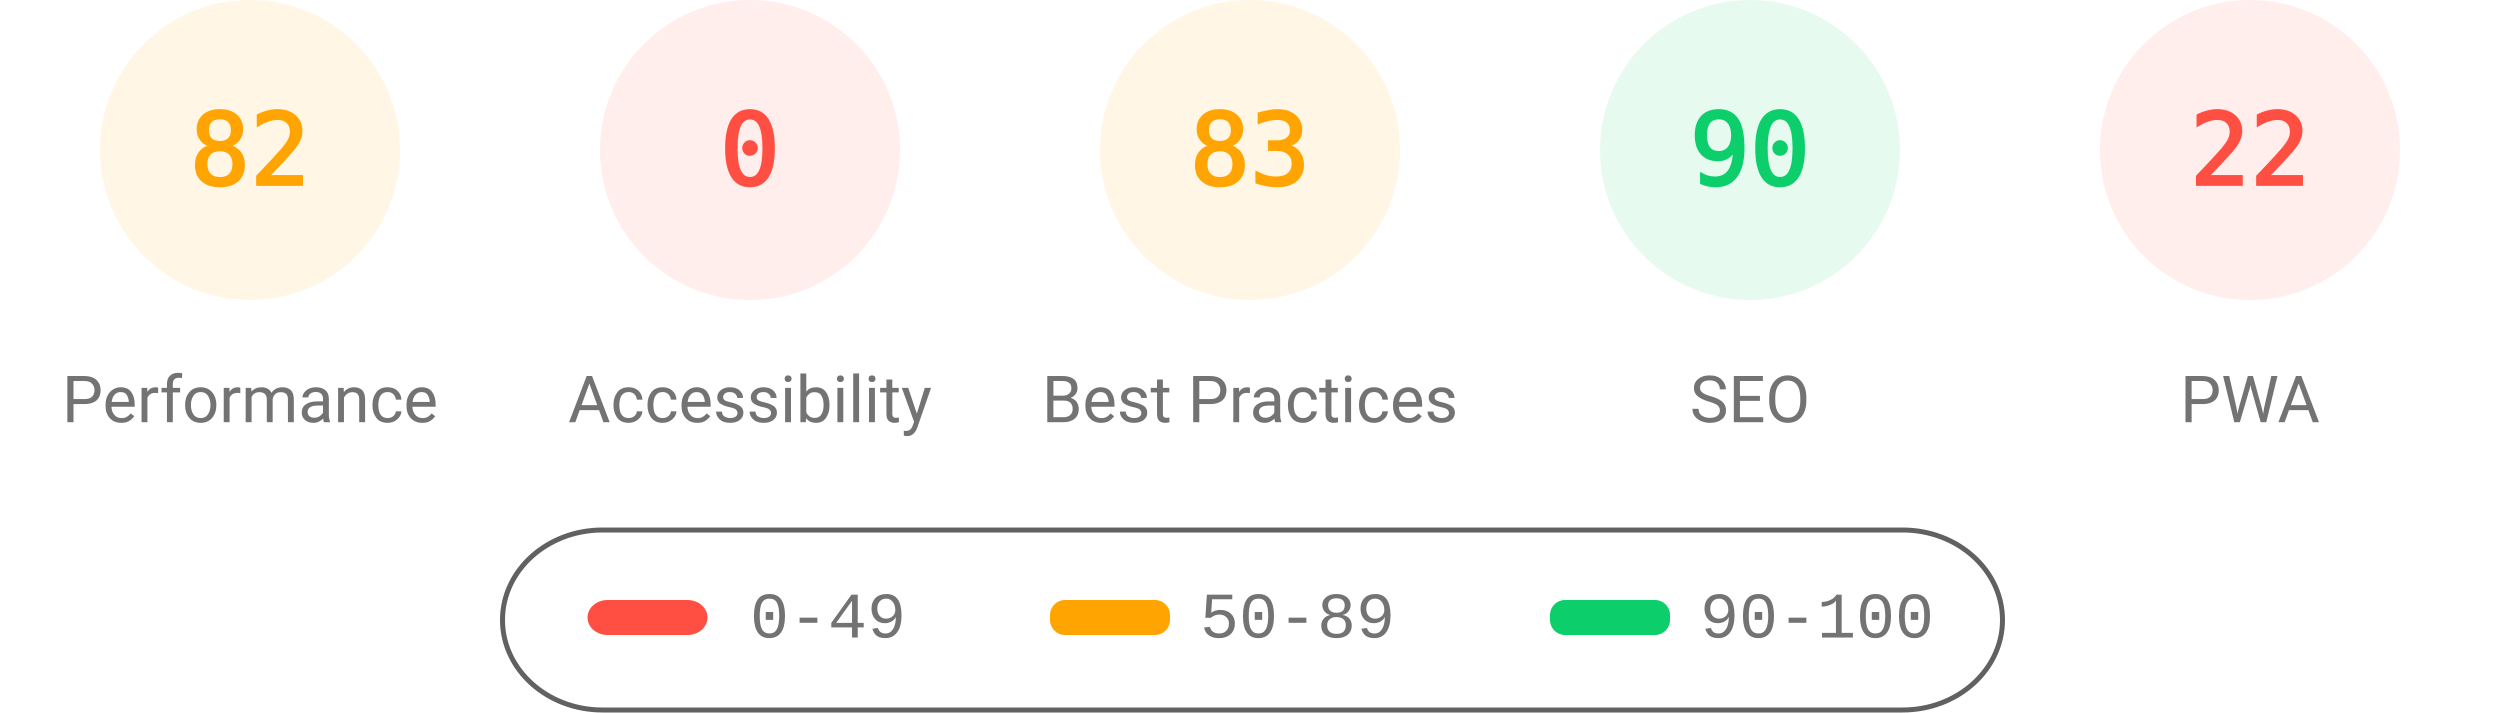
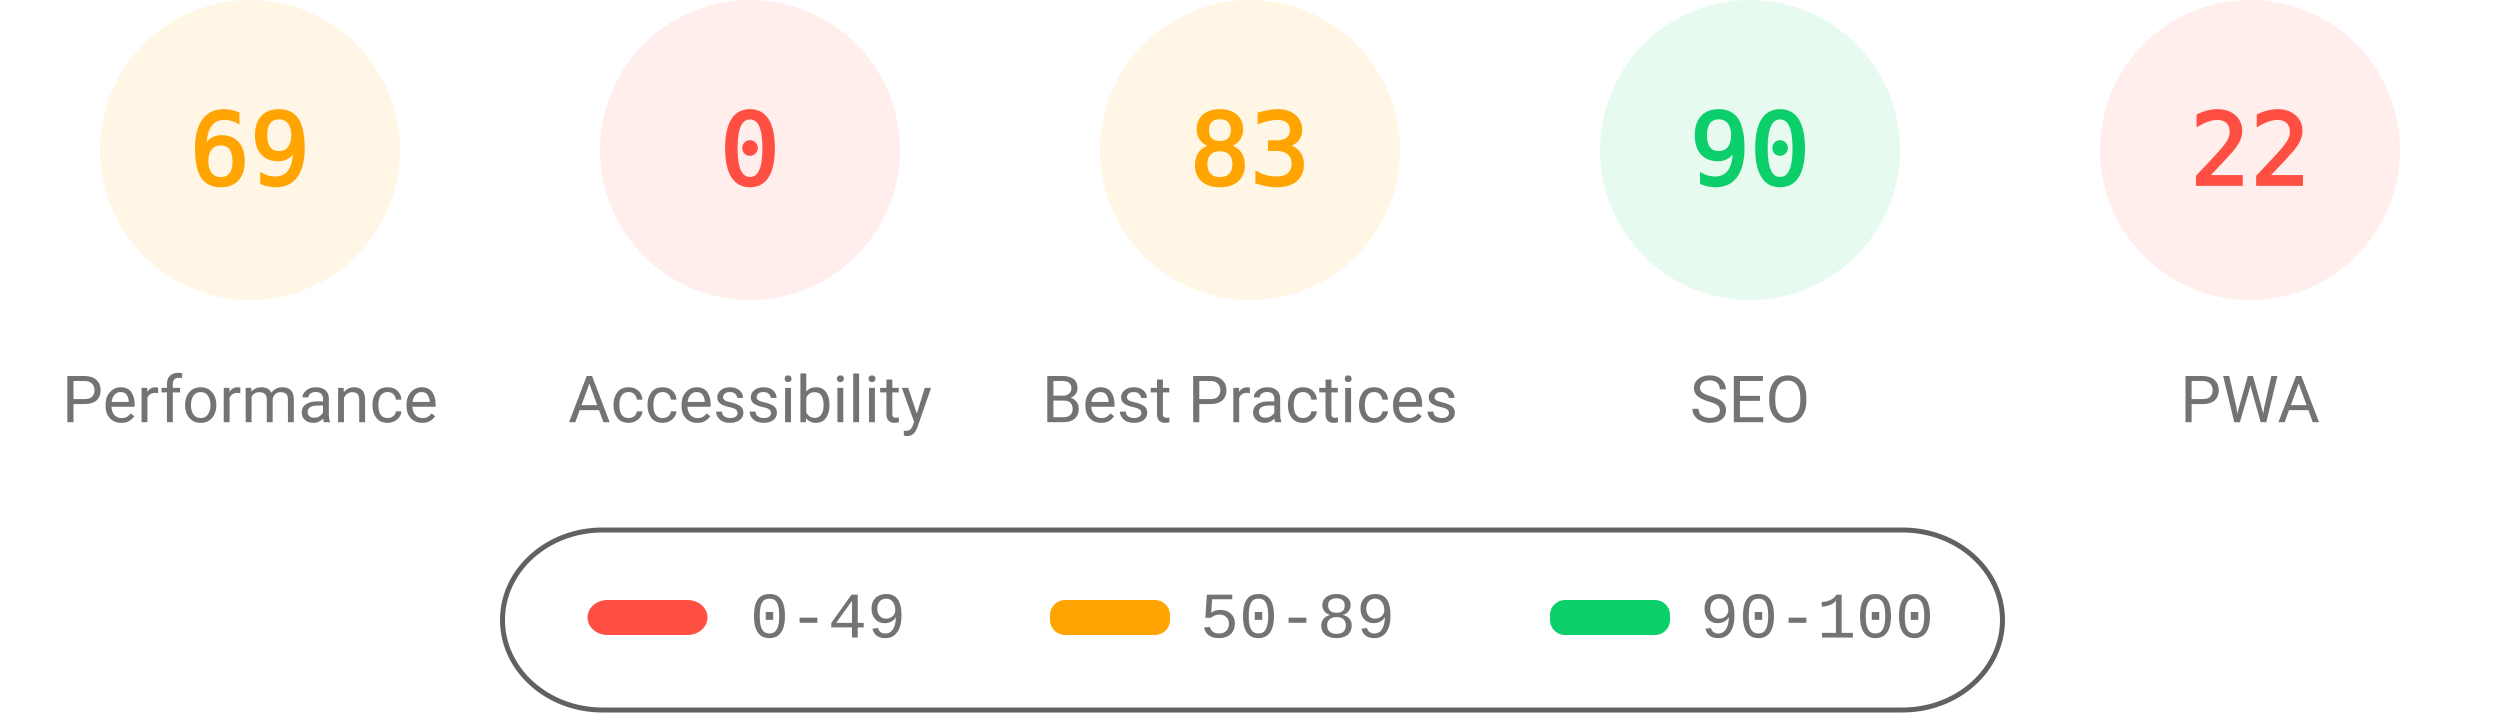
<svg xmlns="http://www.w3.org/2000/svg" fill="none" width="1000" height="285">
  <style>.gauge-base{opacity:.1}.gauge-arc{fill:none;animation-delay:250ms;stroke-linecap:round;transform:rotate(-90deg);transform-origin:100px 60px;animation:load-gauge 1s ease forwards}.guage-text{font-size:40px;font-family:monospace;text-align:center}.guage-red{color:#ff4e42;fill:#ff4e42;stroke:#ff4e42}.guage-orange{color:#ffa400;fill:#ffa400;stroke:#ffa400}.guage-green{color:#0cce6b;fill:#0cce6b;stroke:#0cce6b}.guage-undefined{color:#5c5c5c;fill:#5c5c5c;stroke:#5c5c5c}.guage-title{color:#737373;fill:#737373;stroke:none;font-size:26px;line-height:26px;font-family:Roboto,Halvetica,Arial,sans-serif}@keyframes load-gauge{from{stroke-dasharray:0 352.858}}</style>
  <svg class="guage-div guage-perf guage-orange" viewBox="0 0 200 200" width="200" height="200">
    <circle class="gauge-base" r="56" cx="100" cy="60" stroke-width="8" />
-     <circle class="gauge-arc guage-arc-1" r="56" cx="100" cy="60" stroke-width="8" style="stroke-dasharray:288.524,351.858" />
-     <text class="guage-text" x="100" y="60" alignment-baseline="central" dominant-baseline="central" text-anchor="middle">82</text>
+     <circle class="gauge-arc guage-arc-1" r="56" cx="100" cy="60" stroke-width="8" style="stroke-dasharray:242.782,351.858" />
+     <text class="guage-text" x="100" y="60" alignment-baseline="central" dominant-baseline="central" text-anchor="middle">69</text>
    <text class="guage-title" x="100" y="160" alignment-baseline="central" dominant-baseline="central" text-anchor="middle">Performance</text>
  </svg>
  <svg class="guage-div guage-acc guage-red" viewBox="0 0 200 200" width="200" height="200" x="200">
    <circle class="gauge-base" r="56" cx="100" cy="60" stroke-width="8" />
    <circle class="gauge-arc guage-arc-2" r="56" cx="100" cy="60" stroke-width="8" style="stroke-dasharray:0,351.858" />
    <text class="guage-text" x="100" y="60" alignment-baseline="central" dominant-baseline="central" text-anchor="middle">0</text>
    <text class="guage-title" x="100" y="160" alignment-baseline="central" dominant-baseline="central" text-anchor="middle">Accessibility</text>
  </svg>
  <svg class="guage-div guage-best guage-orange" viewBox="0 0 200 200" width="200" height="200" x="400">
    <circle class="gauge-base" r="56" cx="100" cy="60" stroke-width="8" />
    <circle class="gauge-arc guage-arc-3" r="56" cx="100" cy="60" stroke-width="8" style="stroke-dasharray:292.042,351.858" />
    <text class="guage-text" x="100" y="60" alignment-baseline="central" dominant-baseline="central" text-anchor="middle">83</text>
    <text class="guage-title" x="100" y="160" alignment-baseline="central" dominant-baseline="central" text-anchor="middle">Best Practices</text>
  </svg>
  <svg class="guage-div guage-seo guage-green" viewBox="0 0 200 200" width="200" height="200" x="600">
    <circle class="gauge-base" r="56" cx="100" cy="60" stroke-width="8" />
    <circle class="gauge-arc guage-arc-4" r="56" cx="100" cy="60" stroke-width="8" style="stroke-dasharray:316.672,351.858" />
    <text class="guage-text" x="100" y="60" alignment-baseline="central" dominant-baseline="central" text-anchor="middle">90</text>
    <text class="guage-title" x="100" y="160" alignment-baseline="central" dominant-baseline="central" text-anchor="middle">SEO</text>
  </svg>
  <svg class="guage-div guage-pwa guage-red" viewBox="0 0 200 200" width="200" height="200" x="800">
    <circle class="gauge-base" r="56" cx="100" cy="60" stroke-width="8" />
    <circle class="gauge-arc guage-arc-4" r="56" cx="100" cy="60" stroke-width="8" style="stroke-dasharray:77.409,351.858" />
    <text class="guage-text" x="100" y="60" alignment-baseline="central" dominant-baseline="central" text-anchor="middle">22</text>
    <text class="guage-title" x="100" y="160" alignment-baseline="central" dominant-baseline="central" text-anchor="middle">PWA</text>
  </svg>
  <svg width="604" height="76" x="200" y="210">
    <path fill="none" id="canvas_background" d="M-1-1h604v80H-1z" />
    <rect fill-opacity="0" stroke="#616161" stroke-width="2" rx="40" id="svg_2" height="72" width="600" y="2" x="1" fill="#000" />
    <rect stroke="#000" rx="8" id="svg_3" height="14" width="48" y="30" x="35" stroke-opacity="null" stroke-width="0" fill="#ff4e42" />
    <rect stroke="#000" rx="6" id="svg_4" height="14" width="48" y="30" x="220" stroke-opacity="null" stroke-width="0" fill="#ffa400" />
    <rect stroke="#000" rx="6" id="svg_5" height="14" width="48" y="30" x="420" stroke-opacity="null" stroke-width="0" fill="#0cce6b" />
    <text xml:space="preserve" text-anchor="start" font-family="'Courier New', Courier, monospace" font-size="26" id="svg_6" y="45" x="100" stroke-opacity="null" stroke-width="0" stroke="#000" fill="#737373">0-49</text>
    <text xml:space="preserve" text-anchor="start" font-family="'Courier New', Courier, monospace" font-size="26" id="svg_7" y="45" x="280" stroke-opacity="null" stroke-width="0" stroke="#000" fill="#737373">50-89</text>
    <text xml:space="preserve" text-anchor="start" font-family="'Courier New', Courier, monospace" font-size="26" id="svg_8" y="45" x="480" stroke-opacity="null" stroke-width="0" stroke="#000" fill="#737373">90-100</text>
  </svg>
</svg>
